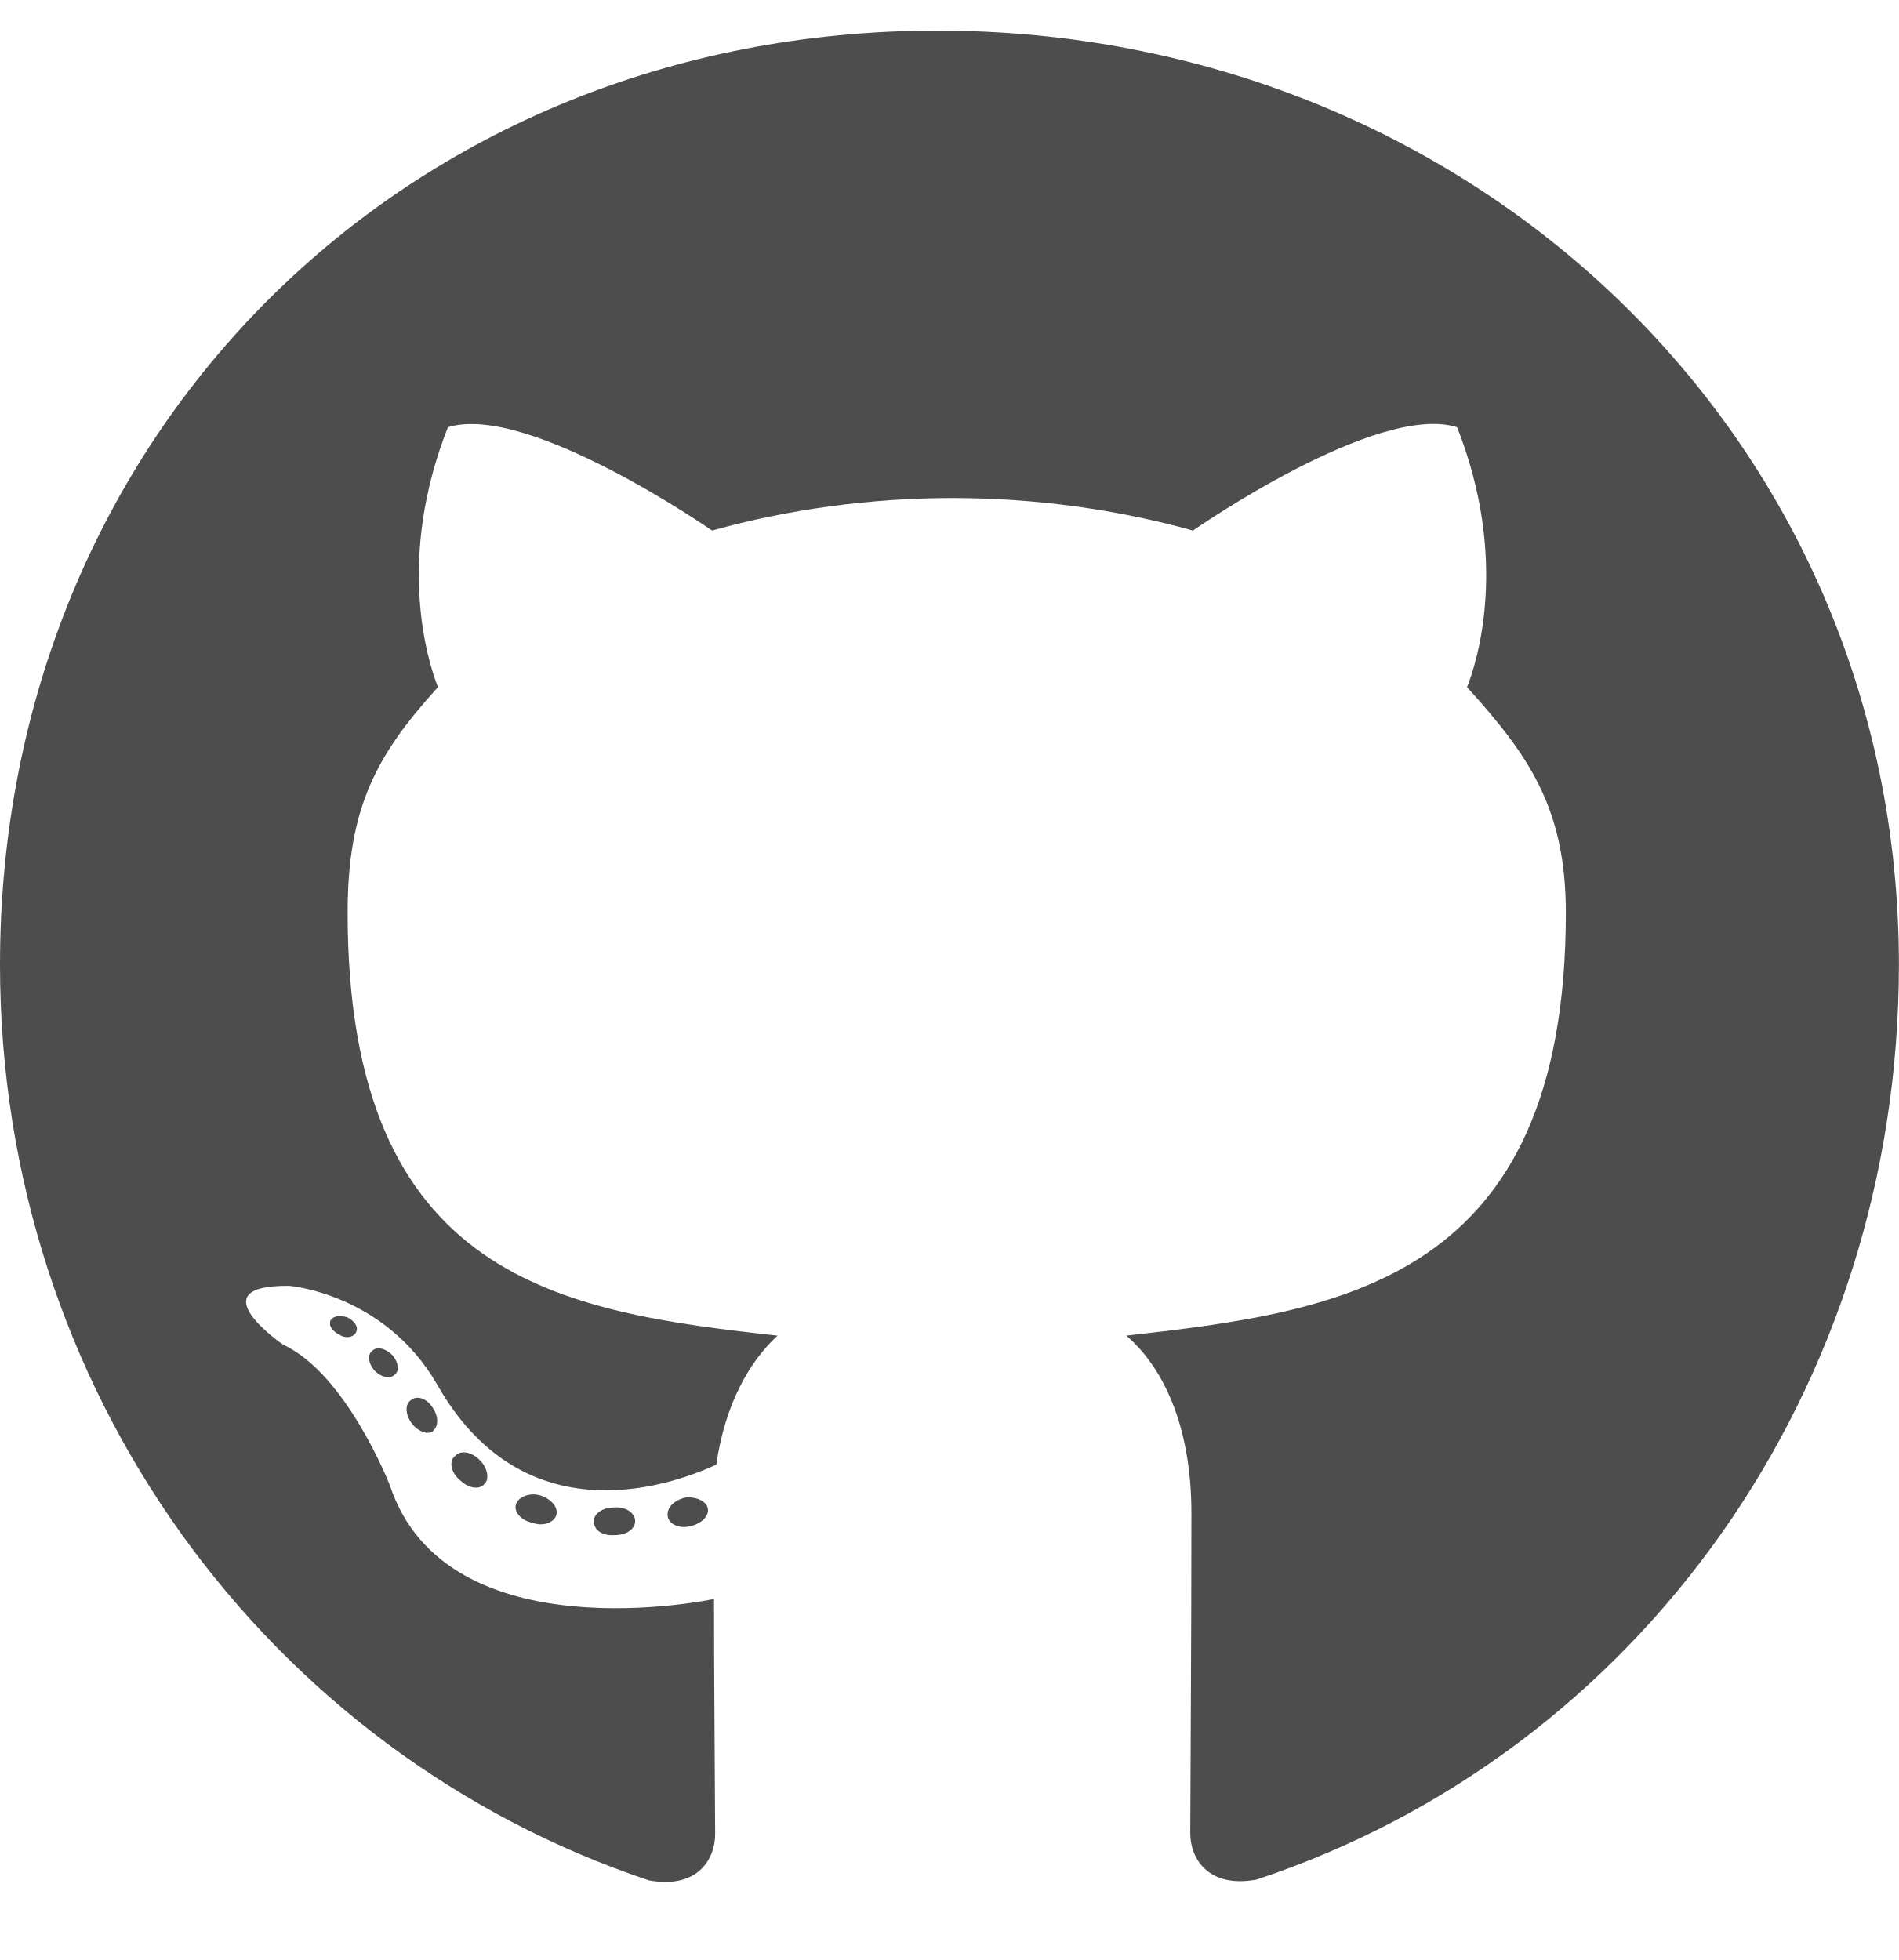
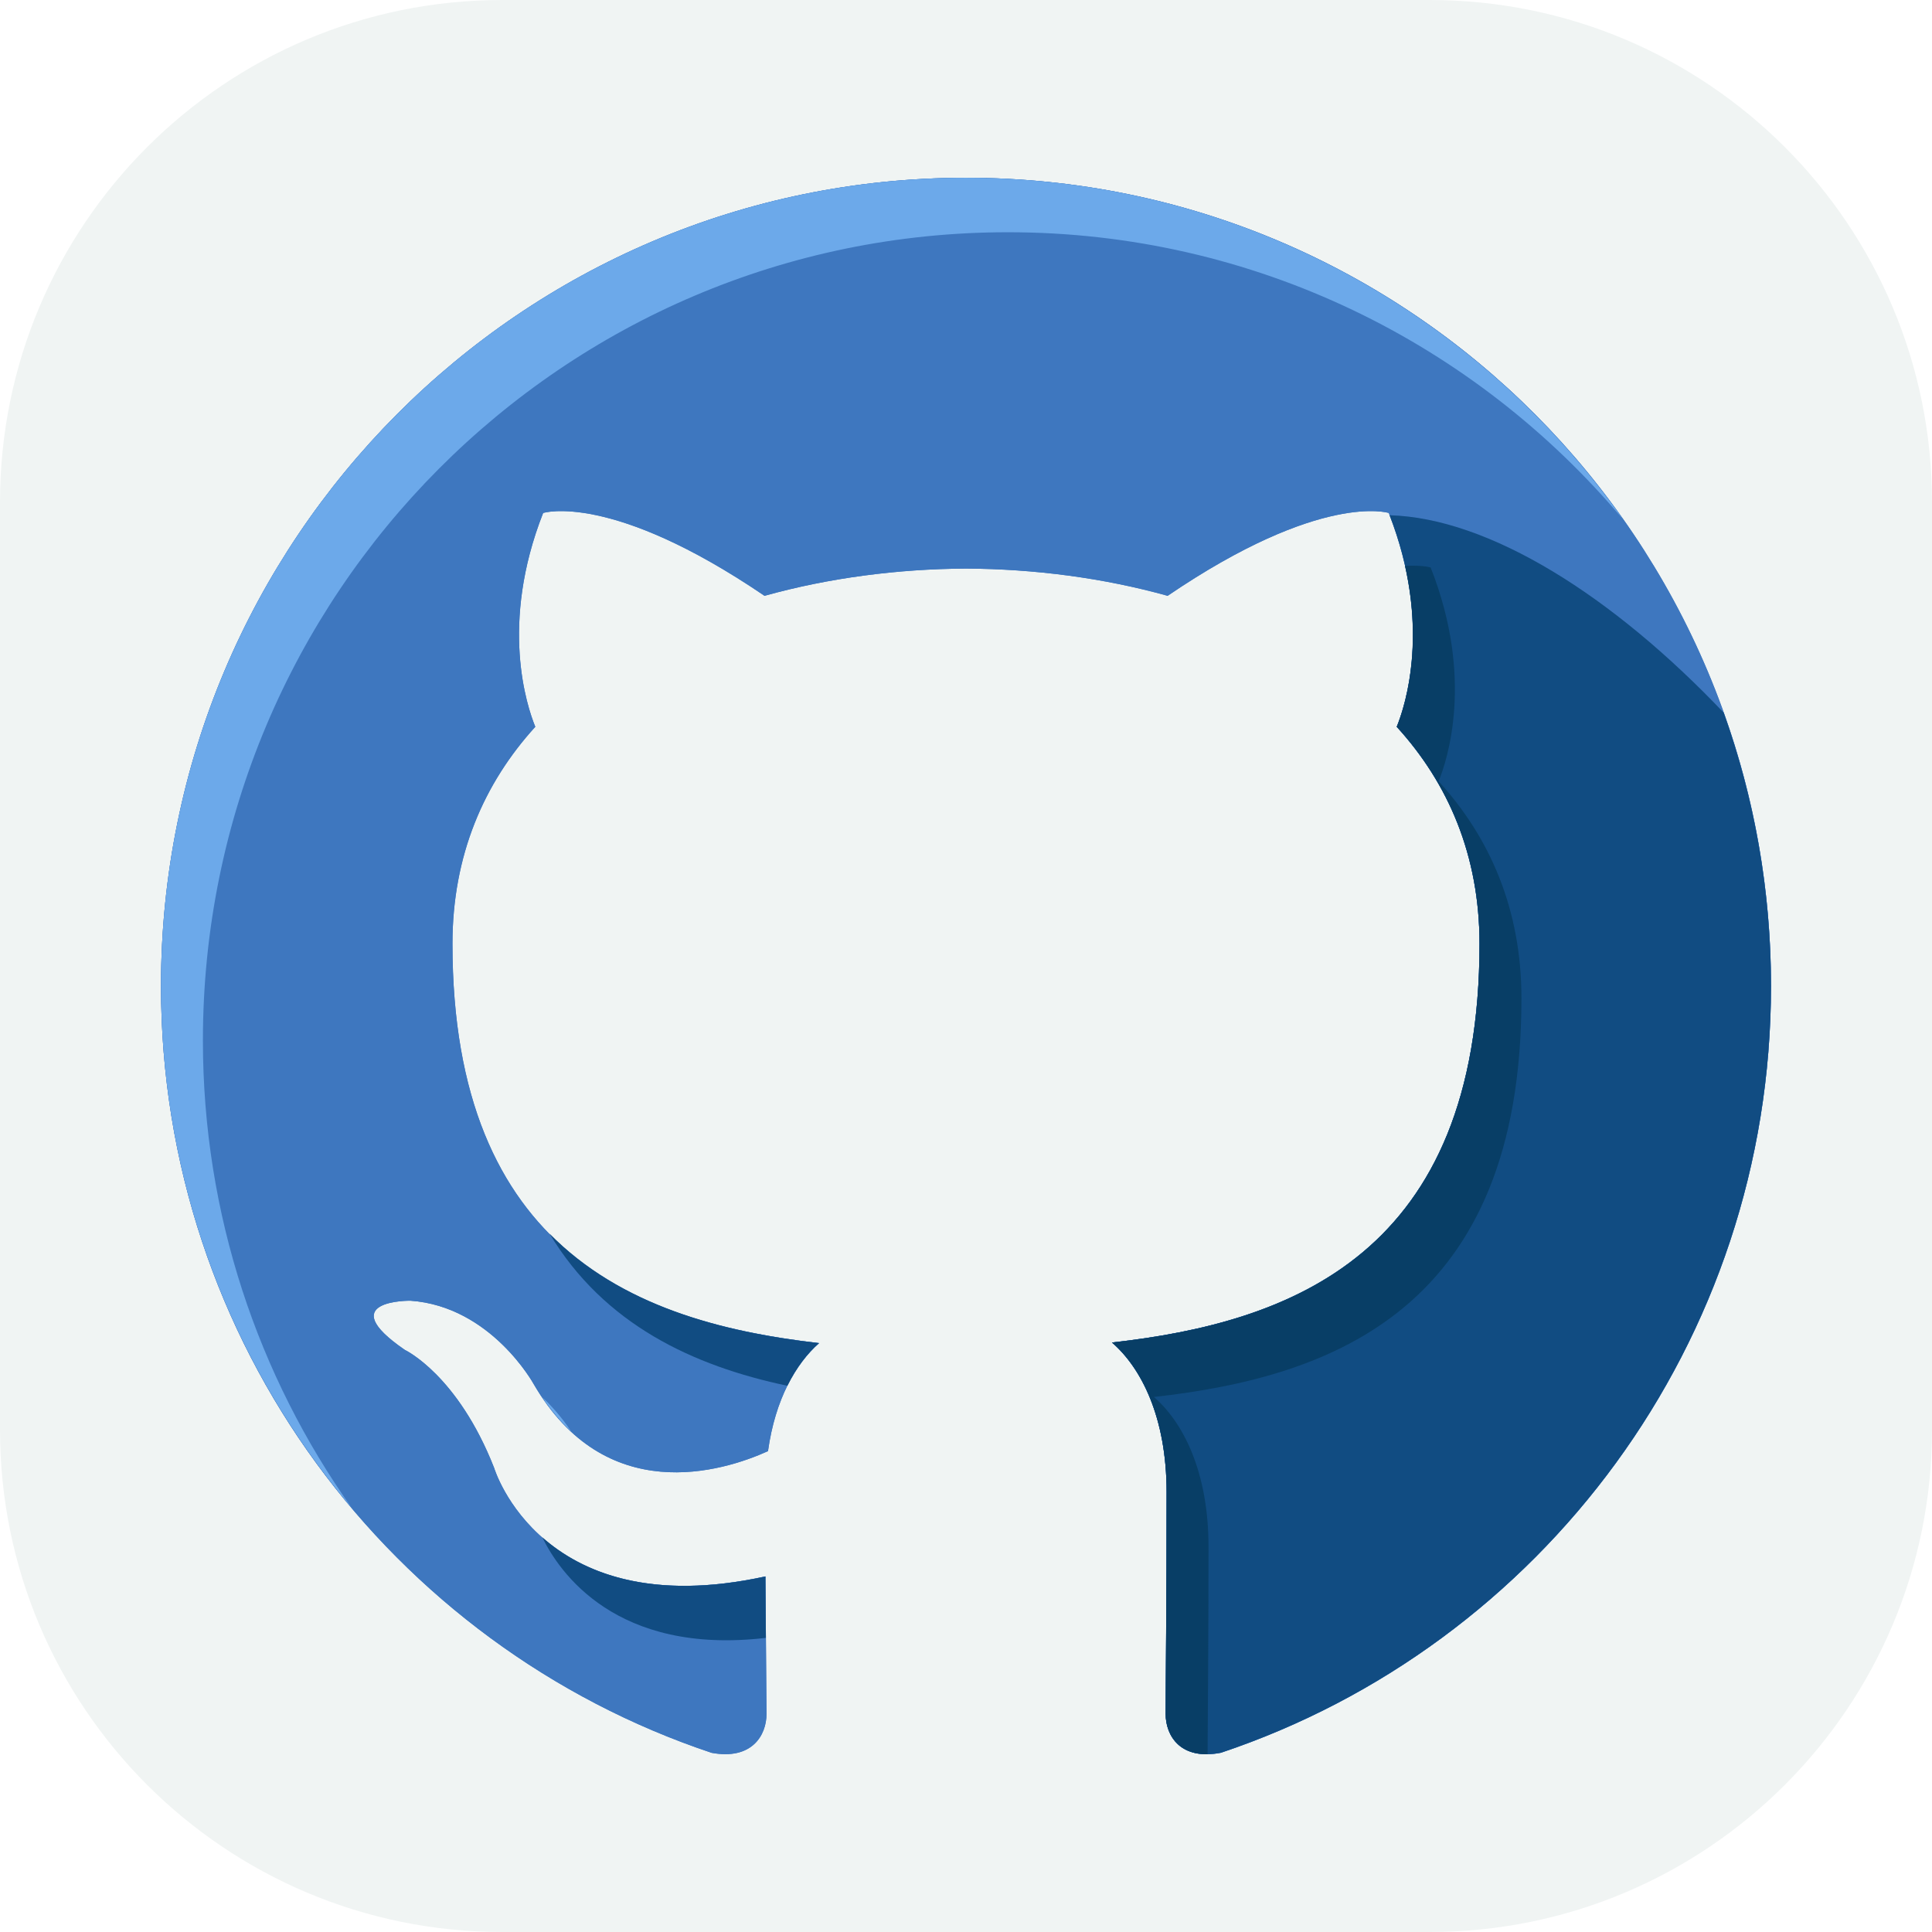
- <svg xmlns="http://www.w3.org/2000/svg" aria-hidden="true" focusable="false" data-prefix="fab" data-icon="github" class="svg-inline--fa fa-github " role="img" viewBox="0 0 496 512" color="#4d4d4e">
-   <path fill="currentColor" d="M165.9 397.4c0 2-2.3 3.6-5.2 3.6-3.3.3-5.6-1.3-5.6-3.6 0-2 2.3-3.6 5.2-3.6 3-.3 5.6 1.3 5.6 3.6zm-31.1-4.5c-.7 2 1.3 4.3 4.3 4.9 2.6 1 5.6 0 6.2-2s-1.3-4.3-4.3-5.2c-2.6-.7-5.5.3-6.2 2.3zm44.2-1.7c-2.9.7-4.9 2.6-4.6 4.9.3 2 2.9 3.3 5.9 2.6 2.9-.7 4.9-2.6 4.6-4.6-.3-1.9-3-3.2-5.9-2.9zM244.8 8C106.1 8 0 113.3 0 252c0 110.9 69.8 205.8 169.5 239.2 12.8 2.3 17.3-5.6 17.3-12.1 0-6.2-.3-40.4-.3-61.4 0 0-70 15-84.7-29.8 0 0-11.4-29.1-27.8-36.6 0 0-22.9-15.7 1.6-15.4 0 0 24.9 2 38.6 25.8 21.9 38.6 58.6 27.5 72.9 20.9 2.3-16 8.8-27.1 16-33.7-55.9-6.2-112.3-14.3-112.3-110.5 0-27.5 7.6-41.3 23.6-58.9-2.6-6.5-11.1-33.3 2.6-67.9 20.9-6.5 69 27 69 27 20-5.6 41.5-8.5 62.8-8.5s42.8 2.9 62.8 8.5c0 0 48.1-33.6 69-27 13.7 34.7 5.2 61.4 2.6 67.9 16 17.7 25.8 31.5 25.8 58.9 0 96.5-58.9 104.2-114.8 110.5 9.2 7.9 17 22.9 17 46.4 0 33.7-.3 75.4-.3 83.6 0 6.5 4.6 14.4 17.3 12.1C428.2 457.8 496 362.9 496 252 496 113.3 383.5 8 244.8 8zM97.2 352.9c-1.3 1-1 3.3.7 5.2 1.6 1.6 3.9 2.3 5.2 1 1.3-1 1-3.3-.7-5.2-1.6-1.6-3.9-2.3-5.2-1zm-10.8-8.1c-.7 1.3.3 2.9 2.3 3.9 1.6 1 3.6.7 4.3-.7.7-1.3-.3-2.9-2.3-3.9-2-.6-3.6-.3-4.3.7zm32.4 35.6c-1.6 1.3-1 4.3 1.3 6.2 2.3 2.3 5.2 2.6 6.5 1 1.3-1.3.7-4.3-1.3-6.2-2.2-2.3-5.2-2.6-6.5-1zm-11.4-14.7c-1.6 1-1.6 3.6 0 5.9 1.6 2.3 4.3 3.3 5.6 2.3 1.6-1.3 1.6-3.9 0-6.2-1.4-2.3-4-3.3-5.6-2z" />
+ <svg xmlns="http://www.w3.org/2000/svg" height="200px" width="200px" version="1.1" id="Layer_1" viewBox="-49.6 -49.6 595.20 595.20" xml:space="preserve" fill="#000000" stroke="#000000" stroke-width="0.005">
+   <g id="SVGRepo_bgCarrier" stroke-width="0" transform="translate(0,0), scale(1)">
+     <rect x="-49.6" y="-49.6" width="595.20" height="595.20" rx="154.752" fill="#f0f4f3" strokewidth="0" />
+   </g>
+   <g id="SVGRepo_tracerCarrier" stroke-linecap="round" stroke-linejoin="round" stroke="#CCCCCC" stroke-width="1.984" />
+   <g id="SVGRepo_iconCarrier">
+     <path id="SVGCleanerId_0" style="fill:#3E77BF;" d="M247.992,5.163C111.048,5.163,0,116.627,0,254.163 c0,109.992,71.048,203.32,169.632,236.24c12.392,2.296,16.912-5.392,16.912-12c0-5.904-0.216-21.56-0.336-42.344 c-69,15.064-83.552-33.376-83.552-33.376c-11.264-28.768-27.52-36.408-27.52-36.408c-22.528-15.456,1.696-15.16,1.696-15.16 c24.88,1.752,37.976,25.672,37.976,25.672c22.144,38.048,58.064,27.048,72.192,20.672c2.232-16.08,8.656-27.064,15.736-33.28 c-55.056-6.296-112.944-27.64-112.944-123.04c0-27.176,9.656-49.408,25.52-66.832c-2.568-6.296-11.072-31.6,2.416-65.872 c0,0,20.832-6.688,68.2,25.52c19.784-5.52,41-8.28,62.096-8.392c21.048,0.112,42.28,2.864,62.096,8.392 c47.328-32.208,68.128-25.52,68.128-25.52c13.52,34.272,5.016,59.576,2.456,65.872c15.904,17.424,25.504,39.648,25.504,66.832 c0,95.64-57.984,116.68-113.232,122.856c8.904,7.688,16.832,22.872,16.832,46.112c0,33.296-0.296,60.128-0.296,68.296 c0,6.672,4.472,14.424,17.048,11.968C425.016,457.387,496,364.123,496,254.163C496,116.627,384.952,5.163,247.992,5.163z" />
+     <g>
+       <path id="SVGCleanerId_0_1_" style="fill:#3E77BF;" d="M247.992,5.163C111.048,5.163,0,116.627,0,254.163 c0,109.992,71.048,203.32,169.632,236.24c12.392,2.296,16.912-5.392,16.912-12c0-5.904-0.216-21.56-0.336-42.344 c-69,15.064-83.552-33.376-83.552-33.376c-11.264-28.768-27.52-36.408-27.52-36.408c-22.528-15.456,1.696-15.16,1.696-15.16 c24.88,1.752,37.976,25.672,37.976,25.672c22.144,38.048,58.064,27.048,72.192,20.672c2.232-16.08,8.656-27.064,15.736-33.28 c-55.056-6.296-112.944-27.64-112.944-123.04c0-27.176,9.656-49.408,25.52-66.832c-2.568-6.296-11.072-31.6,2.416-65.872 c0,0,20.832-6.688,68.2,25.52c19.784-5.52,41-8.28,62.096-8.392c21.048,0.112,42.28,2.864,62.096,8.392 c47.328-32.208,68.128-25.52,68.128-25.52c13.52,34.272,5.016,59.576,2.456,65.872c15.904,17.424,25.504,39.648,25.504,66.832 c0,95.64-57.984,116.68-113.232,122.856c8.904,7.688,16.832,22.872,16.832,46.112c0,33.296-0.296,60.128-0.296,68.296 c0,6.672,4.472,14.424,17.048,11.968C425.016,457.387,496,364.123,496,254.163C496,116.627,384.952,5.163,247.992,5.163z" />
+     </g>
+     <g>
+       <path style="fill:#114C82;" d="M378.496,109.131c13.128,33.904,4.752,58.928,2.2,65.176c15.904,17.424,25.504,39.648,25.504,66.832 c0,95.64-57.984,116.68-113.232,122.856c8.904,7.688,16.832,22.872,16.832,46.112c0,33.296-0.296,60.128-0.296,68.296 c0,6.672,4.472,14.424,17.048,11.968C425.016,457.387,496,364.123,496,254.163c0-29.56-5.152-57.896-14.568-84.2 C447.24,133.963,409.184,109.987,378.496,109.131z" />
+       <path style="fill:#114C82;" d="M192.976,377.323c2.784-5.616,6.184-9.984,9.76-13.144c-30.176-3.456-61.168-11.512-83.048-33.744 C136.52,358.451,163.928,371.195,192.976,377.323z" />
+     </g>
+     <path style="fill:#6CA9EA;" d="M12.912,270.947c0-137.536,111.048-249,247.992-249c76.04,0,144.056,34.392,189.536,88.488 C405.52,46.755,331.616,5.163,247.992,5.163C111.048,5.163,0,116.627,0,254.163c0,61.32,22.12,117.424,58.752,160.792 C29.944,374.291,12.912,324.643,12.912,270.947z" />
+     <path style="fill:#083E66;" d="M322.712,426.899c0-23.232-7.928-38.44-16.832-46.128c55.248-6.16,113.24-27.216,113.24-122.848 c0-27.184-9.6-49.4-25.52-66.824c2.576-6.296,11.096-31.608-2.456-65.872c0,0-2.576-0.792-7.896-0.488 c5.808,25.84-0.416,44.32-2.552,49.568c15.904,17.424,25.504,39.648,25.504,66.832c0,95.64-57.984,116.68-113.232,122.856 c8.904,7.688,16.832,22.872,16.832,46.112c0,33.296-0.296,60.128-0.296,68.296c0,5.872,3.496,12.568,12.92,12.408 C322.488,479.555,322.712,455.659,322.712,426.899z" />
+     <path style="fill:#114C82;" d="M117.464,423.995c5.208,10.72,22.712,36.4,68.888,30.992c-0.064-5.648-0.112-11.976-0.144-18.928 C150.584,443.835,129.552,434.667,117.464,423.995z" />
+     <path style="fill:#6CA9EA;" d="M126.368,391.387c-1.592-2.4-4.576-6.472-8.904-10.544 C120.272,385.011,123.256,388.507,126.368,391.387z" />
+   </g>
</svg>
